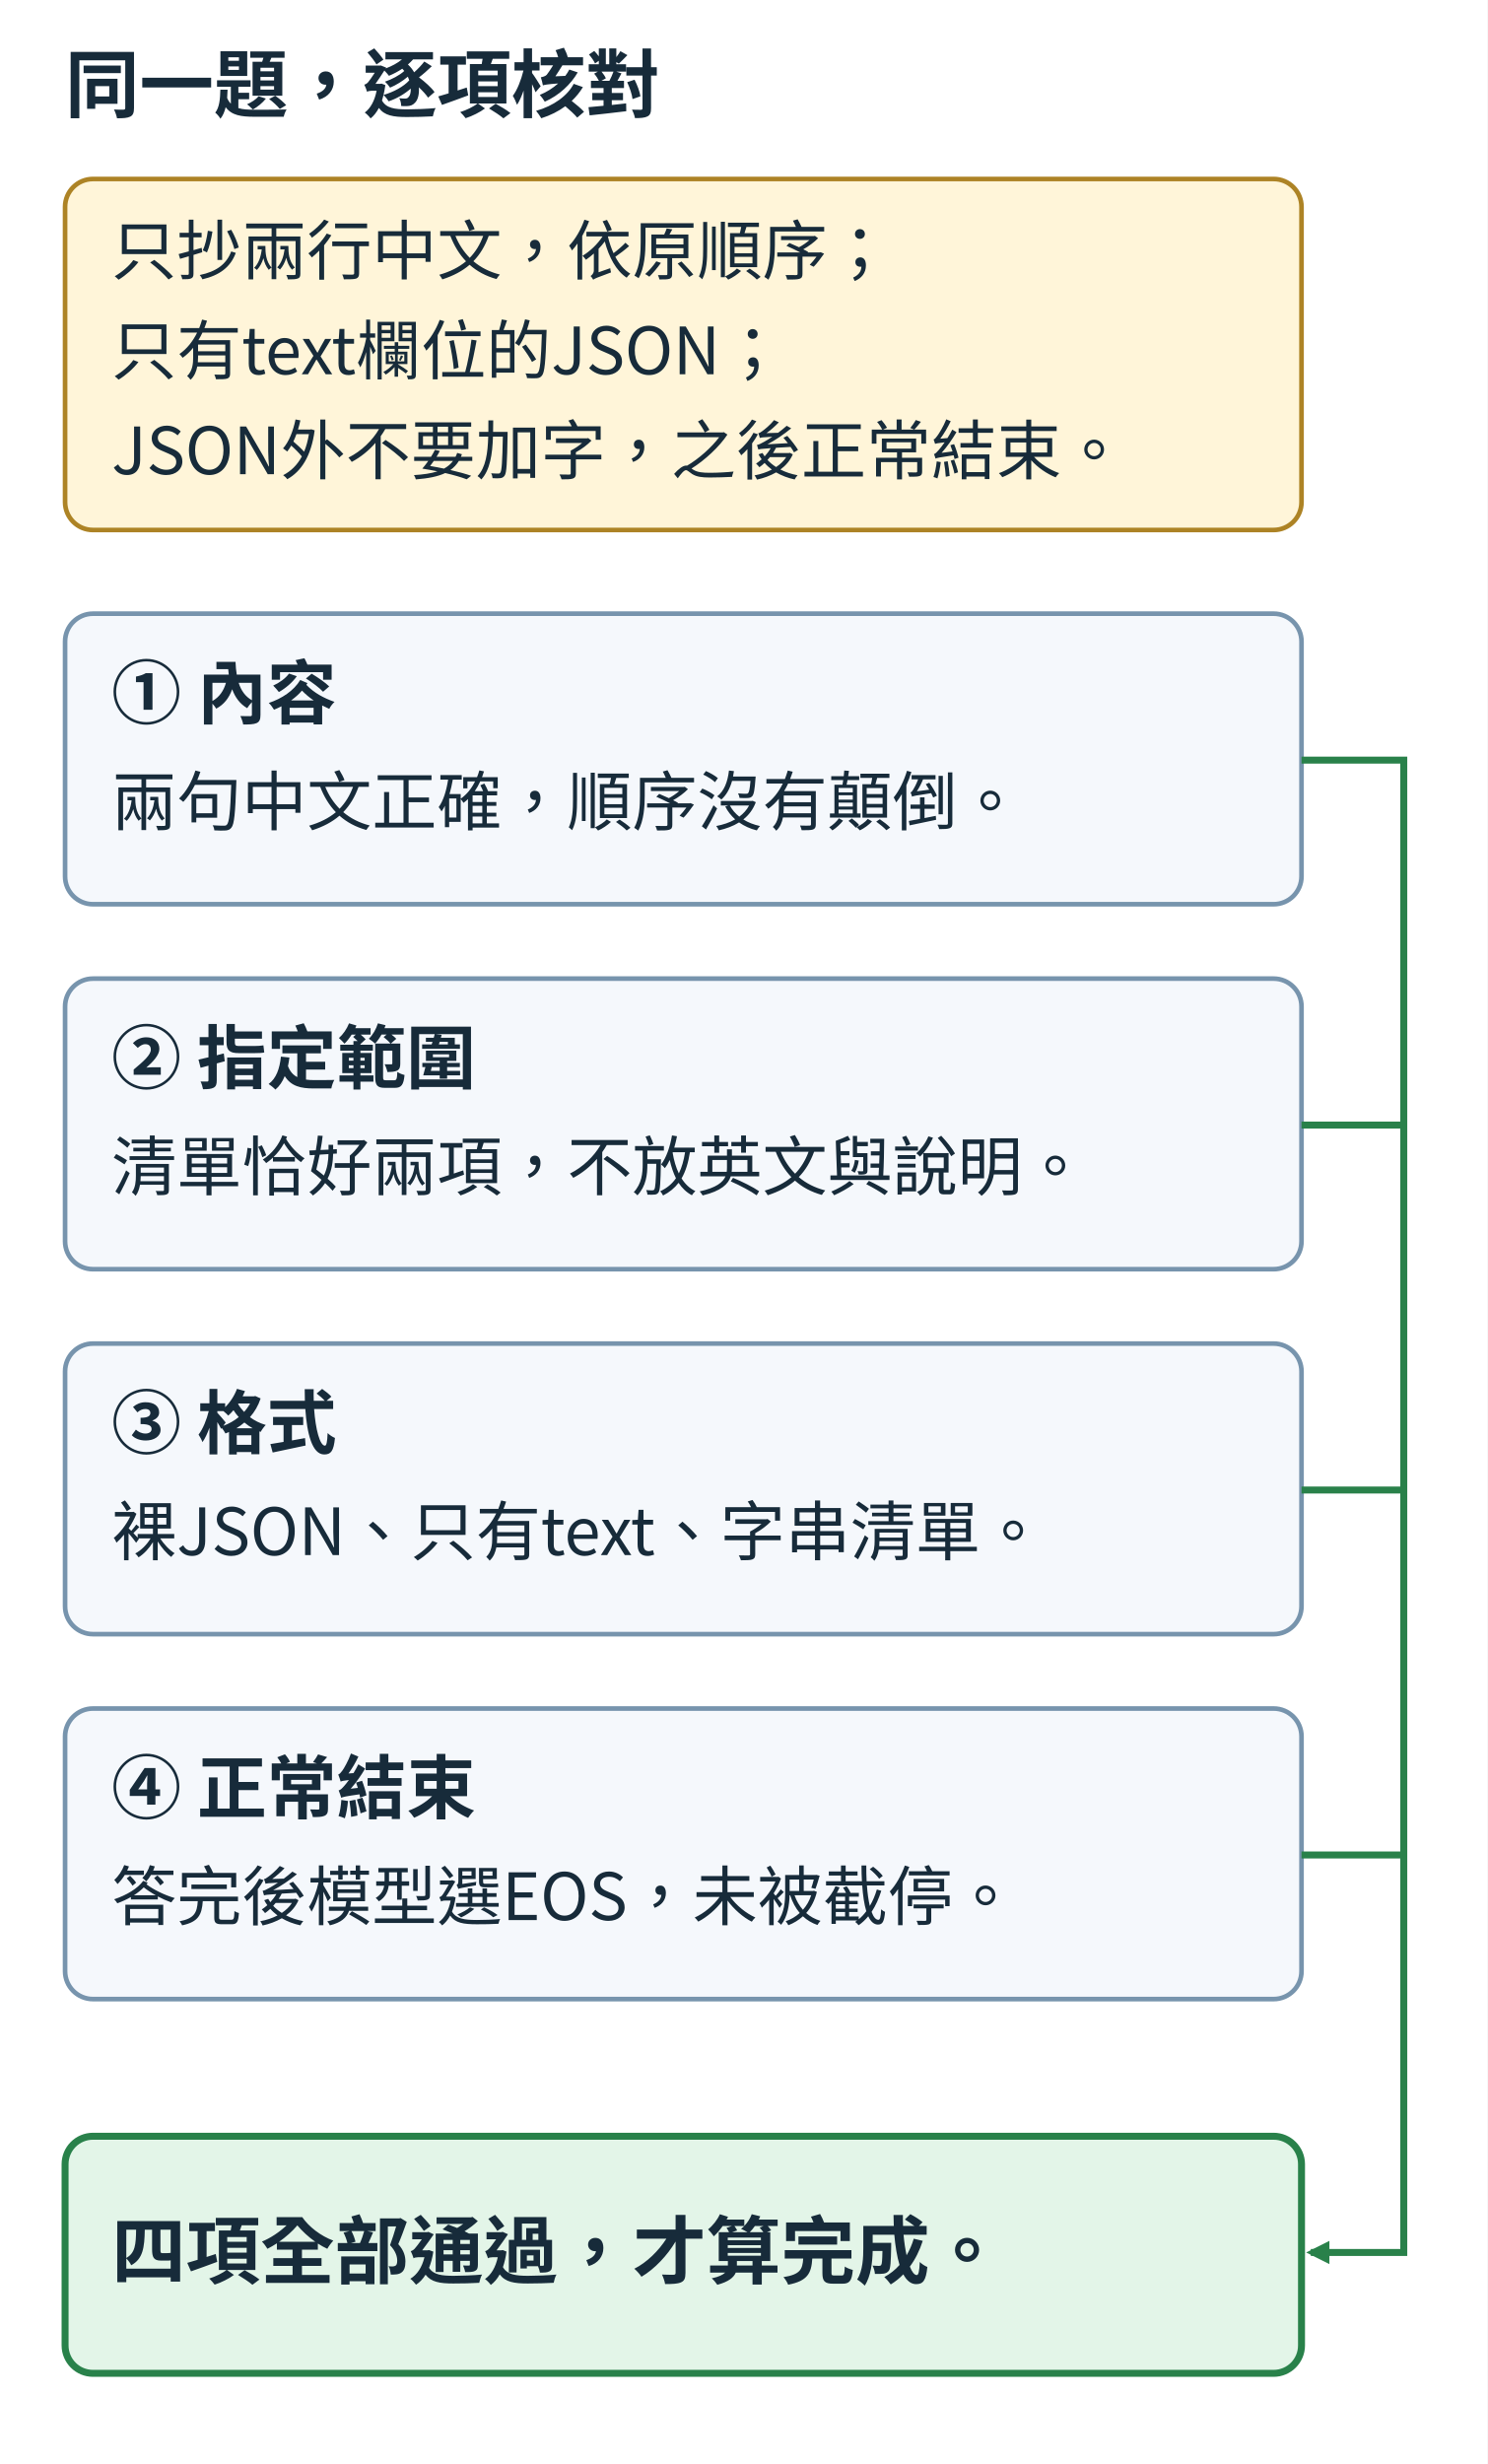
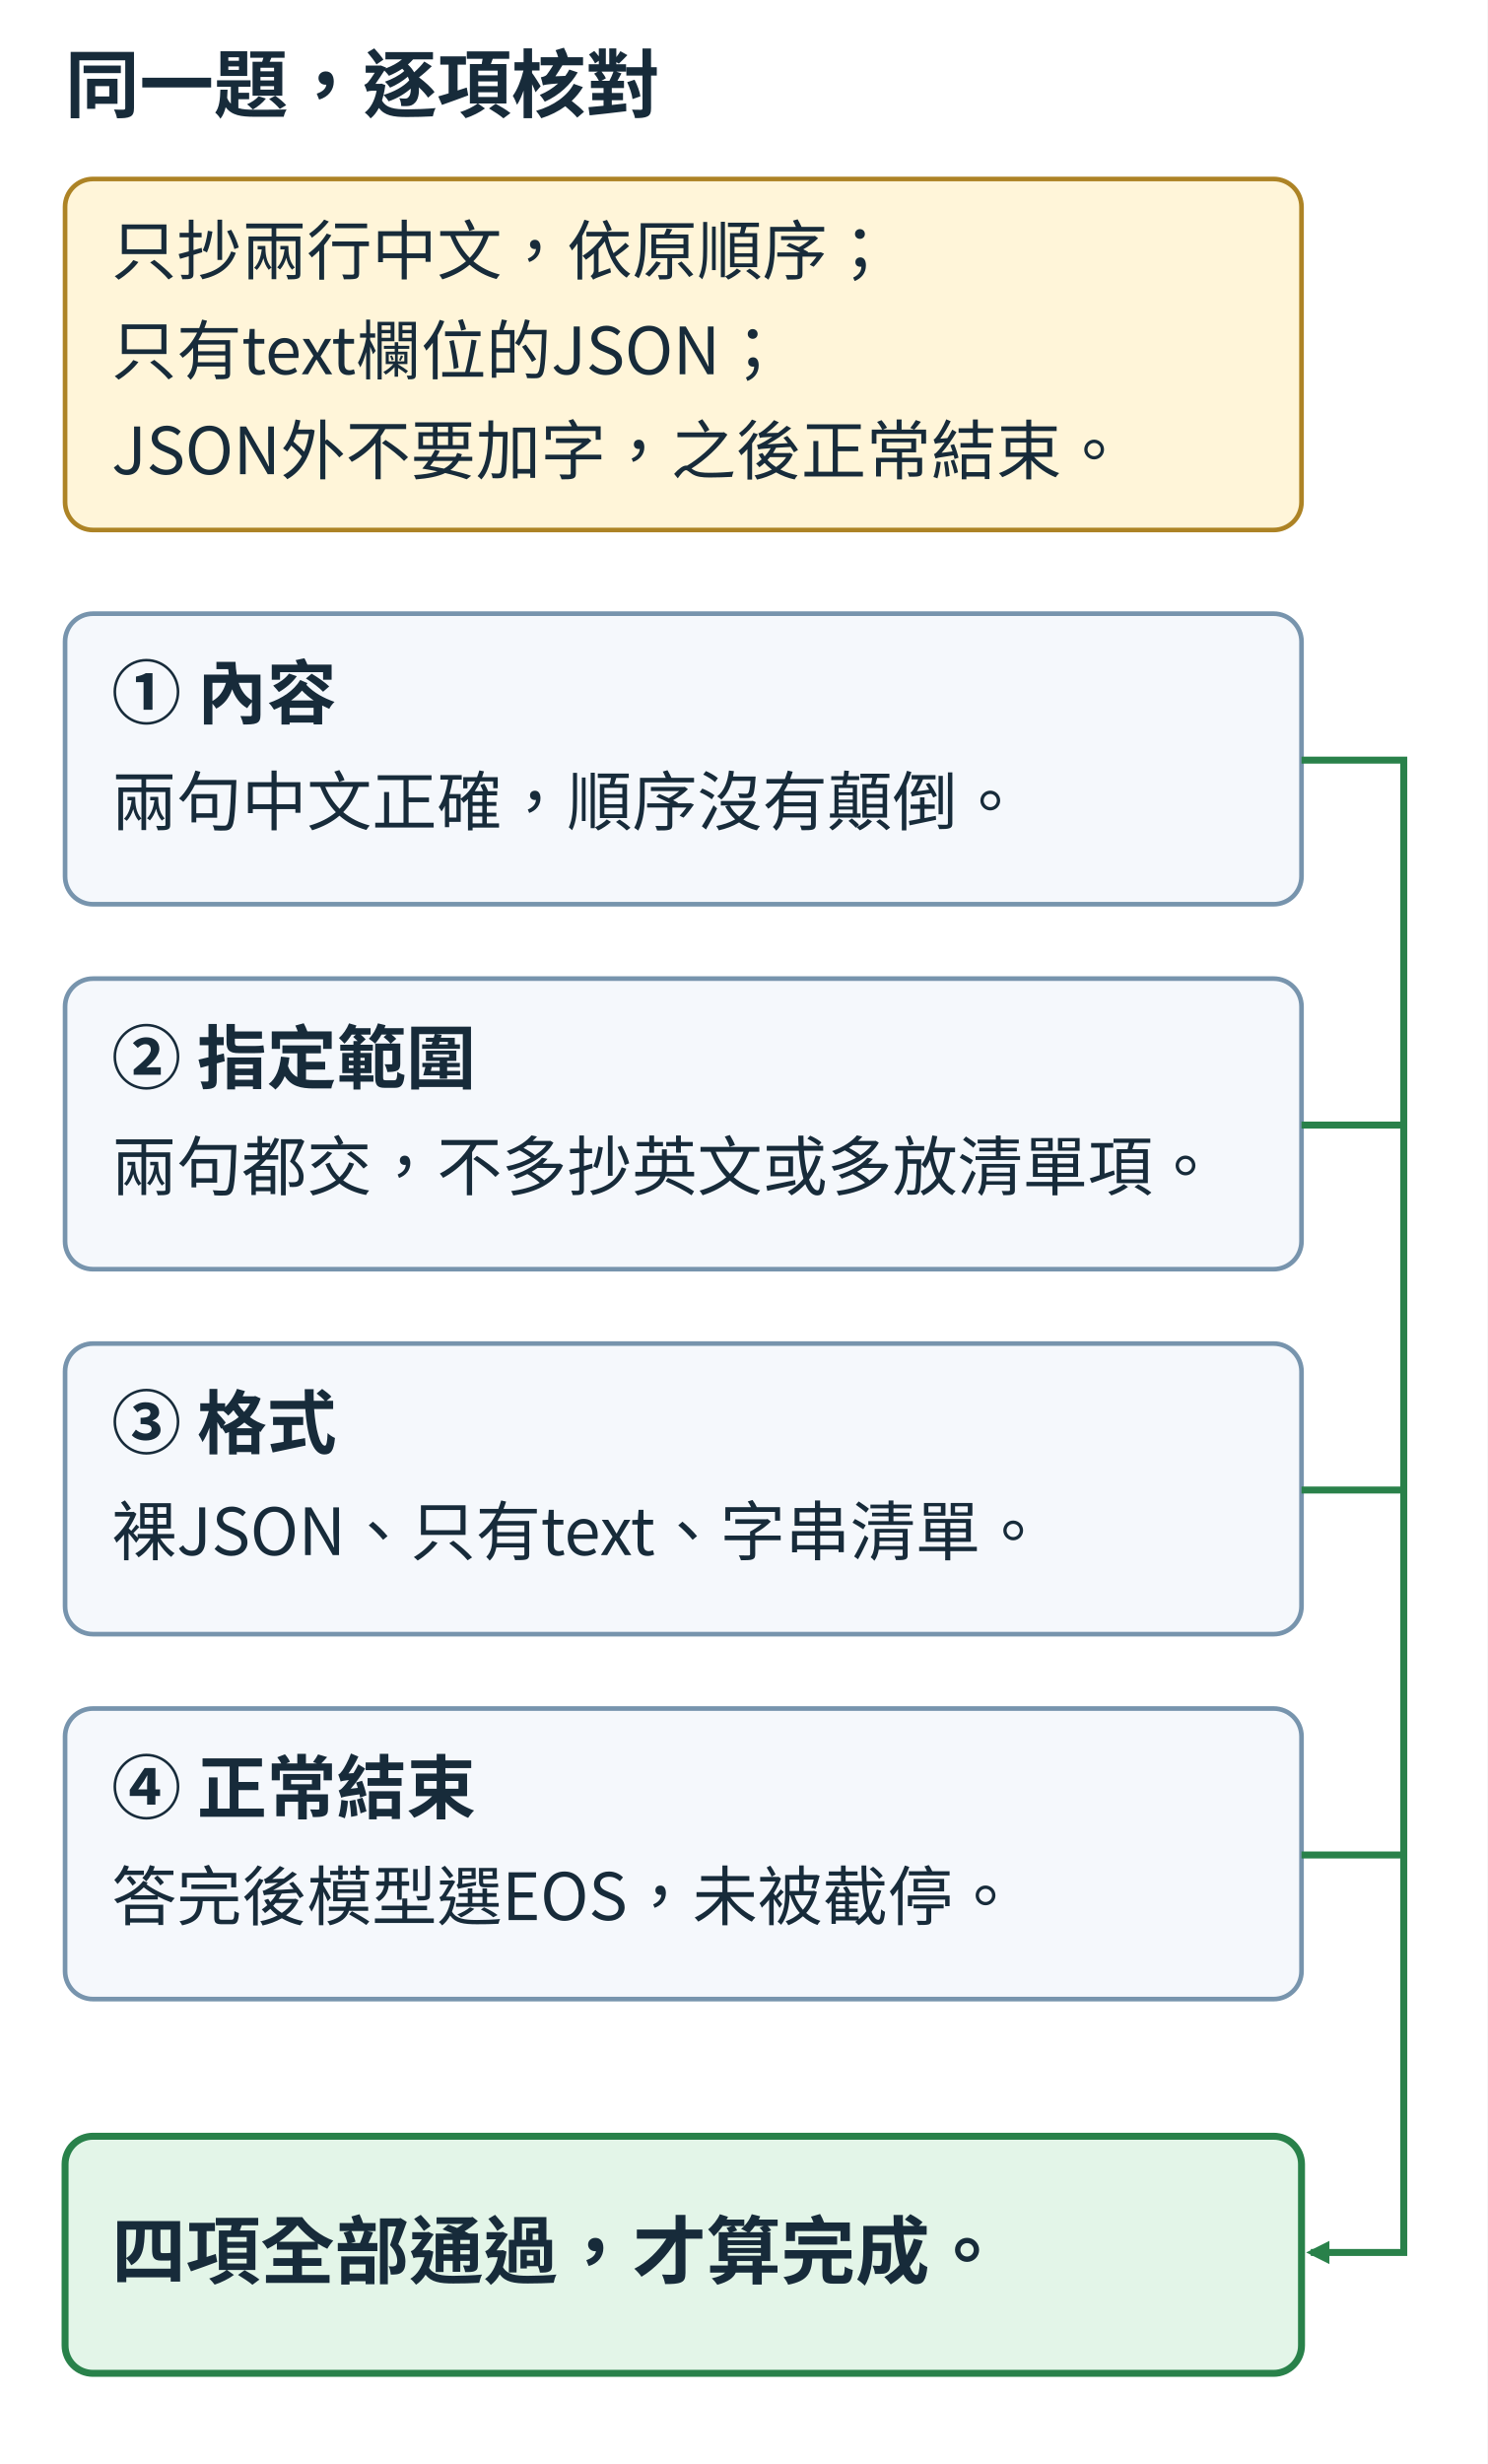
<svg xmlns="http://www.w3.org/2000/svg" width="640" height="1060" viewBox="0 0 640 1060" role="img" aria-labelledby="title desc">
  <defs>
    <style>text{font-family:"Noto Sans CJK TC",sans-serif;fill:#172b3a;font-size:28px}.heading{font-size:32px;font-weight:700}.label{font-size:30px;font-weight:700}.card{fill:#f5f8fc;stroke:#7794ad;stroke-width:2}</style>
    <marker id="arrow" markerWidth="10" markerHeight="10" refX="8" refY="5" orient="auto" markerUnits="userSpaceOnUse">
      <path d="M0 0 L10 5 L0 10 Z" fill="#29814a" />
    </marker>
  </defs>
  <rect width="640" height="1060" fill="#fff" />
  <text x="28" y="48" class="heading">同一題，逐項核對</text>
  <rect x="28" y="77" width="532" height="151" rx="12" fill="#fff5d9" stroke="#ad8325" stroke-width="2" />
  <text x="48" y="118">只抄兩行中文，依原順序；</text>
  <text x="48" y="161">只有text欄位的JSON；</text>
  <text x="48" y="204">JSON外不要加字，之後正常結束。</text>
  <rect x="28" y="264" width="532" height="125" rx="12" class="card" />
  <text x="48" y="309" class="label">① 內容</text>
  <text x="48" y="355">兩句中文正確，順序沒有顛倒。</text>
  <rect x="28" y="421" width="532" height="125" rx="12" class="card" />
  <text x="48" y="466" class="label">② 指定範圍</text>
-   <text x="48" y="512">清單恰好兩項，不放英文與說明。</text>
+   <text x="48" y="512">兩句都交，不多抄英文或多放清單項。</text>
  <rect x="28" y="578" width="532" height="125" rx="12" class="card" />
  <text x="48" y="623" class="label">③ 格式</text>
  <text x="48" y="669">裸JSON、只有text、字串清單。</text>
  <rect x="28" y="735" width="532" height="125" rx="12" class="card" />
  <text x="48" y="780" class="label">④ 正常結束</text>
  <text x="48" y="826">答完後模型選EOS，未被截停。</text>
  <path d="M560 327 H604 V969 H564" fill="none" stroke="#29814a" stroke-width="3" marker-end="url(#arrow)" />
  <path d="M560 484 H604 M560 641 H604 M560 798 H604" fill="none" stroke="#29814a" stroke-width="3" />
  <rect x="28" y="919" width="532" height="102" rx="12" fill="#e3f5e8" stroke="#29814a" stroke-width="3" />
  <text x="48" y="980" class="heading">四項全部通過，才算完成。</text>
</svg>
